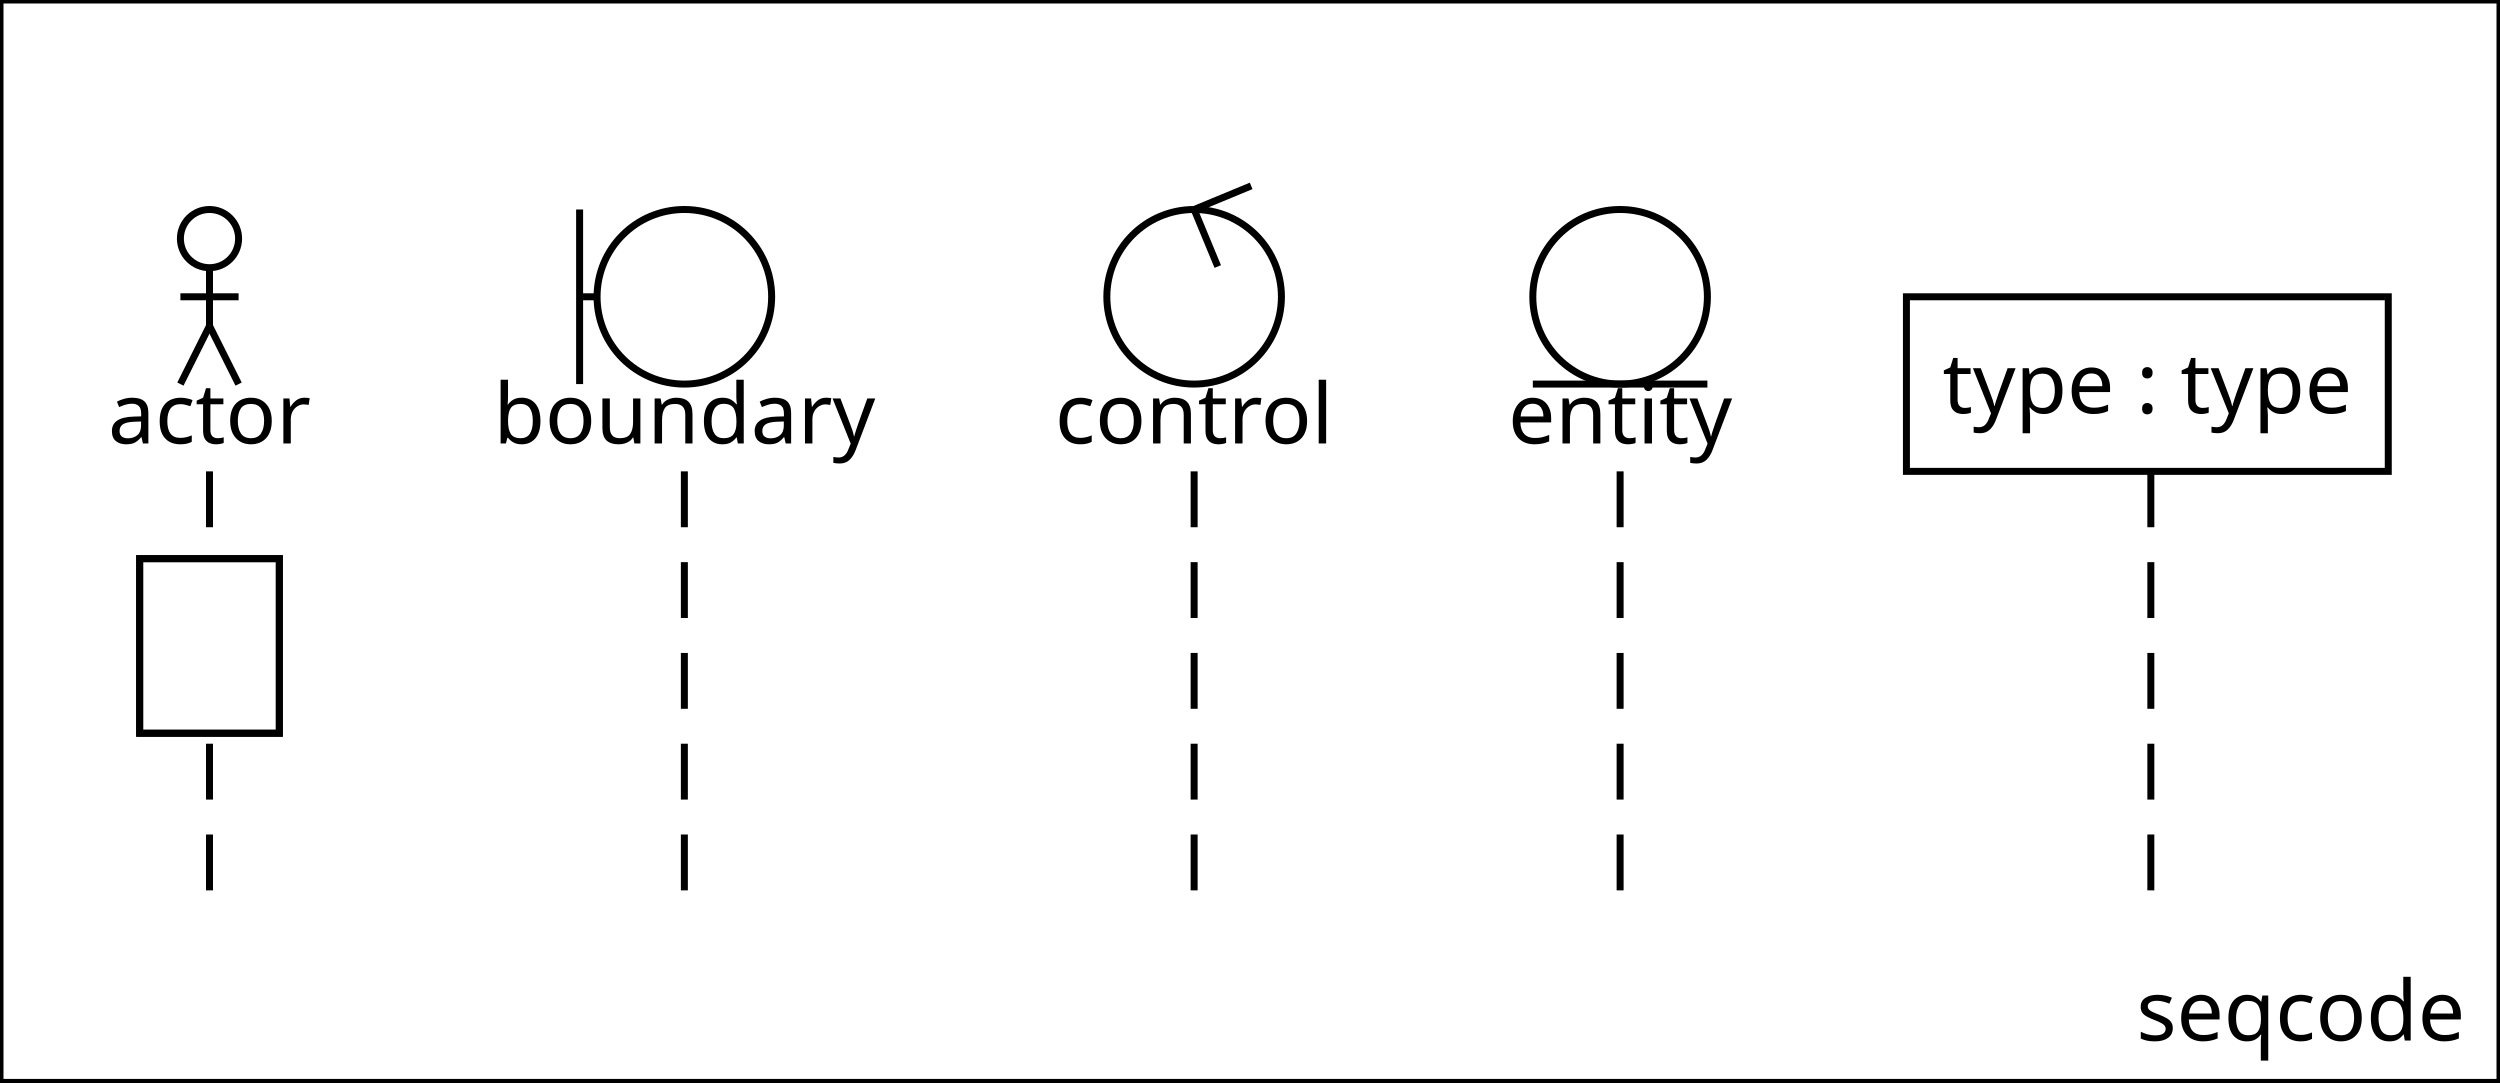
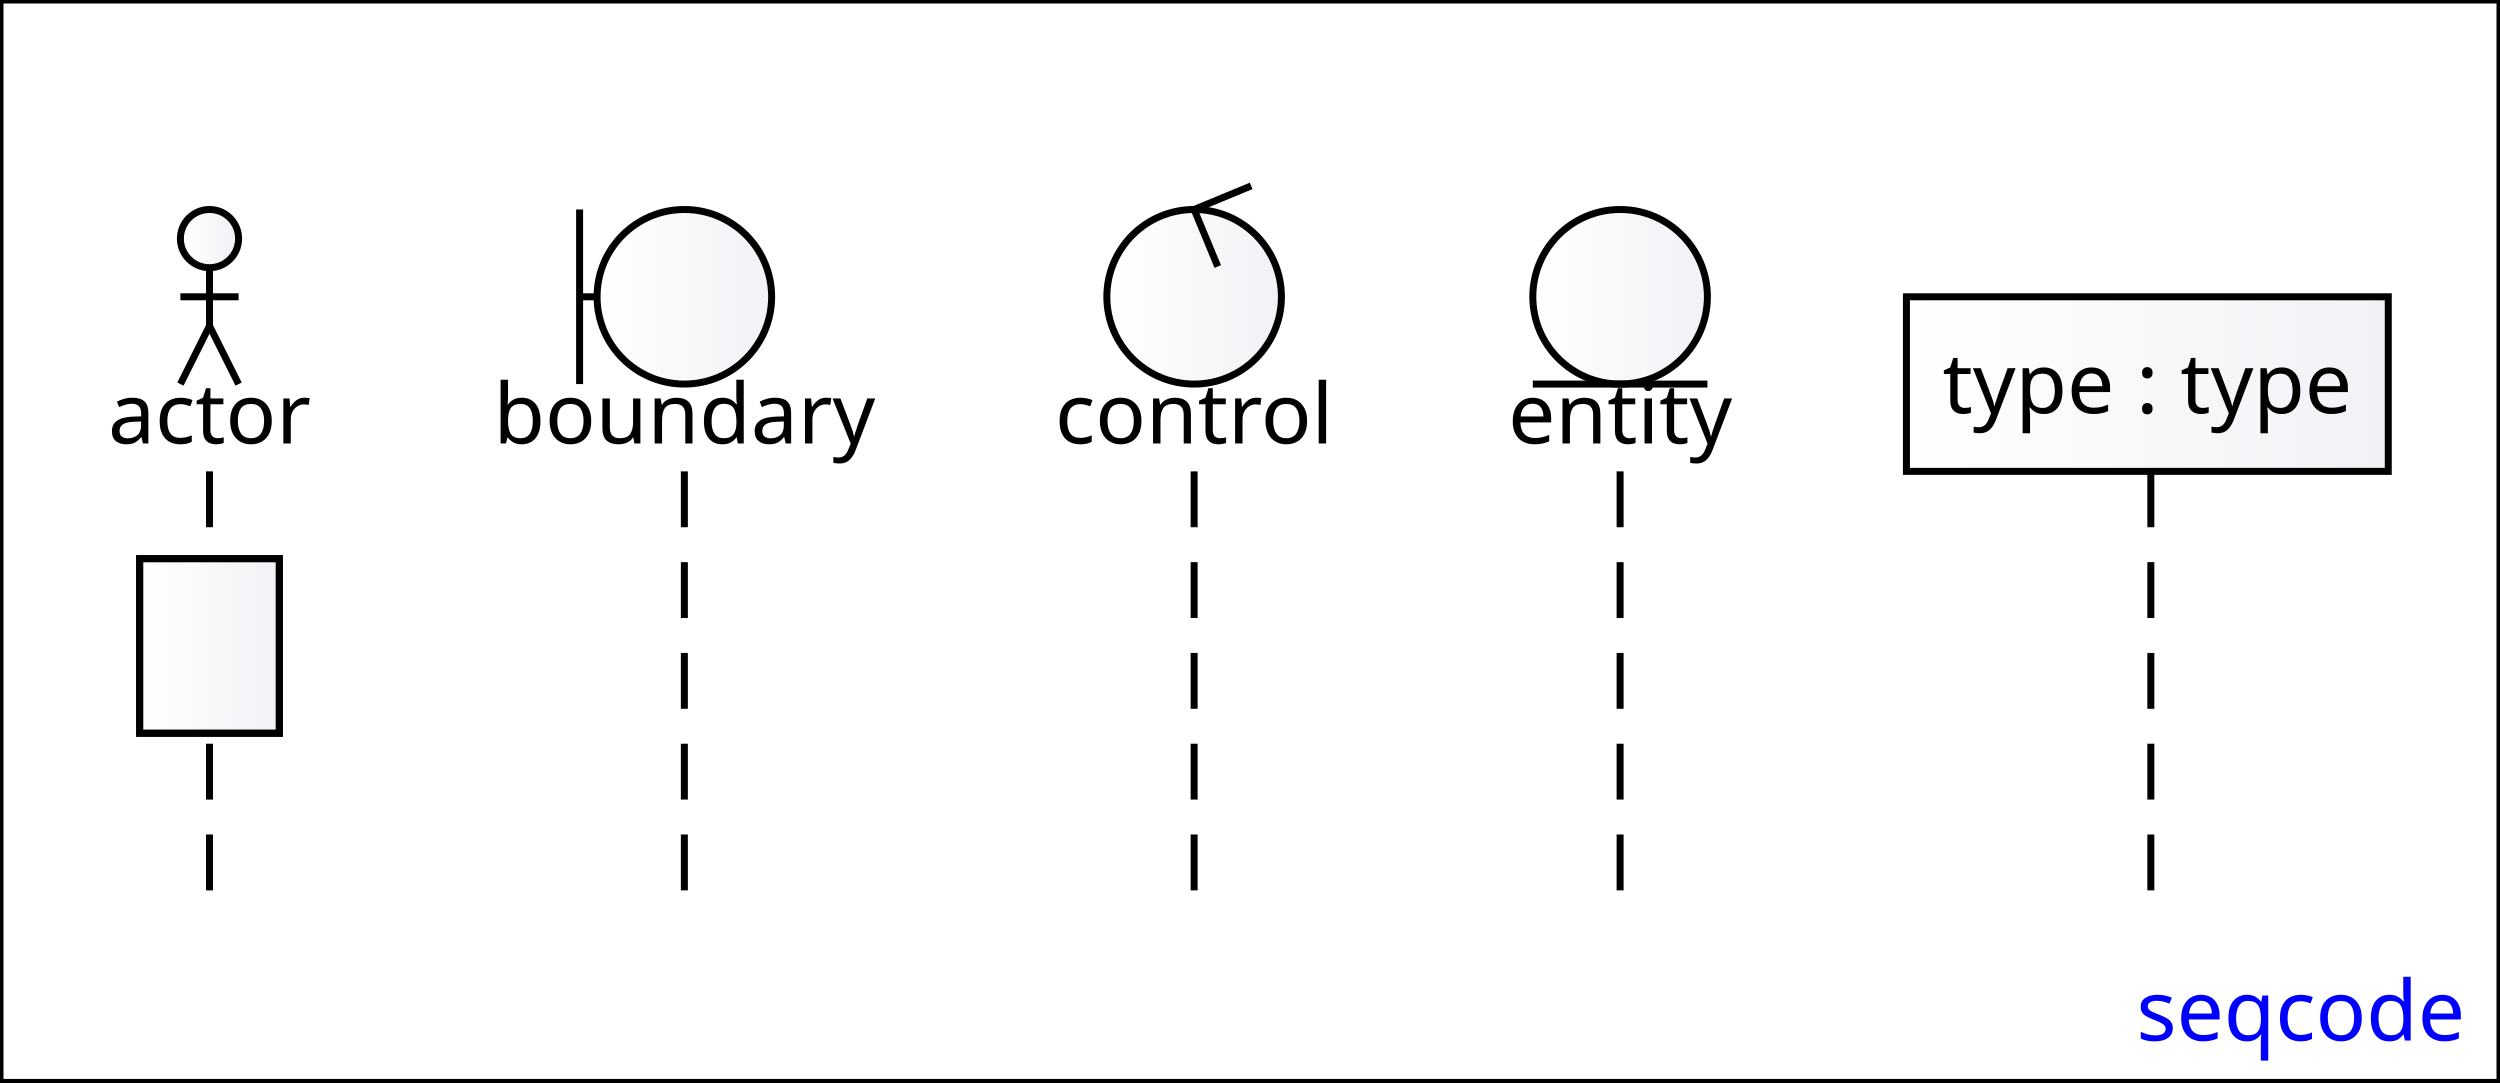
<svg xmlns="http://www.w3.org/2000/svg" version="1.1" width="358" height="155" viewBox="0 0 358 155">
-   <rect width="358" height="155" fill="white" stroke-width="1" stroke="black" />
-   <line x1="30" y1="67.5" x2="30" y2="130" stroke-dasharray="8 5" stroke-width="1" stroke="black" />
-   <line x1="98" y1="67.5" x2="98" y2="130" stroke-dasharray="8 5" stroke-width="1" stroke="black" />
-   <line x1="171" y1="67.5" x2="171" y2="130" stroke-dasharray="8 5" stroke-width="1" stroke="black" />
-   <line x1="232" y1="67.5" x2="232" y2="130" stroke-dasharray="8 5" stroke-width="1" stroke="black" />
-   <line x1="308" y1="67.5" x2="308" y2="130" stroke-dasharray="8 5" stroke-width="1" stroke="black" />
-   <g>
-     <rect width="20" height="25" x="20" y="80" fill="white" stroke-width="1" stroke="black" />
-   </g>
-   <rect width="20" height="25" x="20" y="80" fill="transparent" stroke-width="1" stroke="black" />
-   <g transform="matrix(1,0,0,1,30,42.5)">
-     <circle r="4.167" cx="0" cy="-8.333" fill="white" stroke-width="1" stroke="black" />
-     <line x1="-4.167" y1="0" x2="4.167" y2="0" stroke-width="1" stroke="black" />
-     <line x1="0" y1="-4.167" x2="0" y2="4.167" stroke-width="1" stroke="black" />
-     <line x1="-4.167" y1="12.5" x2="0" y2="4.167" stroke-width="1" stroke="black" />
-     <line x1="0" y1="4.167" x2="4.167" y2="12.5" stroke-width="1" stroke="black" />
-   </g>
-   <text text-anchor="middle" font-size="12" font-weight="200" font-family="sans-serif" fill="black" x="30" y="63.5">actor</text>
-   <g transform="matrix(1,0,0,1,98,42.5)">
-     <circle r="12.5" cx="0" cy="0" fill="white" stroke-width="1" stroke="black" />
-     <line x1="-15" y1="-12.5" x2="-15" y2="12.5" stroke-width="1" stroke="black" />
-     <line x1="-15" y1="0" x2="-12.5" y2="0" stroke-width="1" stroke="black" />
-   </g>
-   <text text-anchor="middle" font-size="12" font-weight="200" font-family="sans-serif" fill="black" x="98" y="63.5">boundary</text>
-   <g transform="matrix(1,0,0,1,171,42.5)">
-     <circle r="12.5" cx="0" cy="0" fill="white" stroke-width="1" stroke="black" />
-     <g transform="matrix(0.9238795,0.3826834,-0.3826834,0.9238795,0,-12.5)">
-       <line x1="6.25" y1="-6.25" x2="0" y2="0" stroke-width="1" stroke="black" />
-       <line x1="0" y1="0" x2="6.25" y2="6.25" stroke-width="1" stroke="black" />
-     </g>
-   </g>
-   <text text-anchor="middle" font-size="12" font-weight="200" font-family="sans-serif" fill="black" x="171" y="63.5">control</text>
-   <g transform="matrix(1,0,0,1,232,42.5)">
-     <circle r="12.5" cx="0" cy="0" fill="white" stroke-width="1" stroke="black" />
-     <line x1="-12.5" y1="12.5" x2="12.5" y2="12.5" stroke-width="1" stroke="black" />
-   </g>
-   <text text-anchor="middle" font-size="12" font-weight="200" font-family="sans-serif" fill="black" x="232" y="63.5">entity</text>
-   <g>
-     <rect width="69" height="25" x="273" y="42.5" fill="white" stroke-width="1" stroke="black" />
-     <text x="307.5" y="55" dominant-baseline="middle" text-anchor="middle" font-size="12" font-weight="200" font-family="sans-serif" fill="black">type : type</text>
-   </g>
-   <a href="http://seqcode.app" target="_blank">
-     <text text-anchor="end" x="353" y="149" font-size="12" font-weight="200" font-family="sans-serif" fill="black">seqcode</text>
-   </a>
  <defs>
+     <linearGradient id="SvgjsLinearGradient1002">
+       <stop stop-color="#ffffff" offset="0" />
+       <stop stop-color="#f1f2f6" offset="1" />
+     </linearGradient>
    <text id="seqcode">
actor:actor
boundary:boundary
control:control
entity:entity
type:type
</text>
  </defs>
+   <rect width="358" height="155" fill="white" stroke-width="1" stroke="black" />
+   <line x1="30" y1="67.5" x2="30" y2="130" stroke-dasharray="8 5" stroke-width="1" stroke="black" />
+   <line x1="98" y1="67.5" x2="98" y2="130" stroke-dasharray="8 5" stroke-width="1" stroke="black" />
+   <line x1="171" y1="67.5" x2="171" y2="130" stroke-dasharray="8 5" stroke-width="1" stroke="black" />
+   <line x1="232" y1="67.5" x2="232" y2="130" stroke-dasharray="8 5" stroke-width="1" stroke="black" />
+   <line x1="308" y1="67.5" x2="308" y2="130" stroke-dasharray="8 5" stroke-width="1" stroke="black" />
+   <g>
+     <rect width="20" height="25" x="20" y="80" fill="url(#SvgjsLinearGradient1002)" stroke-width="1" stroke="black" />
+   </g>
+   <rect width="20" height="25" x="20" y="80" fill="transparent" stroke-width="1" stroke="black" />
+   <g transform="matrix(1,0,0,1,30,42.5)">
+     <circle r="4.167" cx="0" cy="-8.333" fill="url(#SvgjsLinearGradient1002)" stroke-width="1" stroke="black" />
+     <line x1="-4.167" y1="0" x2="4.167" y2="0" stroke-width="1" stroke="black" />
+     <line x1="0" y1="-4.167" x2="0" y2="4.167" stroke-width="1" stroke="black" />
+     <line x1="-4.167" y1="12.5" x2="0" y2="4.167" stroke-width="1" stroke="black" />
+     <line x1="0" y1="4.167" x2="4.167" y2="12.5" stroke-width="1" stroke="black" />
+   </g>
+   <text text-anchor="middle" font-size="12" font-weight="200" font-family="sans-serif" fill="black" x="30" y="63.5">actor</text>
+   <g transform="matrix(1,0,0,1,98,42.5)">
+     <circle r="12.5" cx="0" cy="0" fill="url(#SvgjsLinearGradient1002)" stroke-width="1" stroke="black" />
+     <line x1="-15" y1="-12.5" x2="-15" y2="12.5" stroke-width="1" stroke="black" />
+     <line x1="-15" y1="0" x2="-12.5" y2="0" stroke-width="1" stroke="black" />
+   </g>
+   <text text-anchor="middle" font-size="12" font-weight="200" font-family="sans-serif" fill="black" x="98" y="63.5">boundary</text>
+   <g transform="matrix(1,0,0,1,171,42.5)">
+     <circle r="12.5" cx="0" cy="0" fill="url(#SvgjsLinearGradient1002)" stroke-width="1" stroke="black" />
+     <g transform="matrix(0.9238795,0.3826834,-0.3826834,0.9238795,0,-12.5)">
+       <line x1="6.25" y1="-6.25" x2="0" y2="0" stroke-width="1" stroke="black" />
+       <line x1="0" y1="0" x2="6.25" y2="6.25" stroke-width="1" stroke="black" />
+     </g>
+   </g>
+   <text text-anchor="middle" font-size="12" font-weight="200" font-family="sans-serif" fill="black" x="171" y="63.5">control</text>
+   <g transform="matrix(1,0,0,1,232,42.5)">
+     <circle r="12.5" cx="0" cy="0" fill="url(#SvgjsLinearGradient1002)" stroke-width="1" stroke="black" />
+     <line x1="-12.5" y1="12.5" x2="12.5" y2="12.5" stroke-width="1" stroke="black" />
+   </g>
+   <text text-anchor="middle" font-size="12" font-weight="200" font-family="sans-serif" fill="black" x="232" y="63.5">entity</text>
+   <g>
+     <rect width="69" height="25" x="273" y="42.5" fill="url(#SvgjsLinearGradient1002)" stroke-width="1" stroke="black" />
+     <text x="307.5" y="55" dominant-baseline="middle" text-anchor="middle" font-size="12" font-weight="200" font-family="sans-serif" fill="black">type : type</text>
+   </g>
+   <a href="http://seqcode.app" target="_blank">
+     <text text-anchor="end" x="353" y="149" font-size="12" font-weight="200" font-family="sans-serif" fill="#0000ff">seqcode</text>
+   </a>
</svg>
